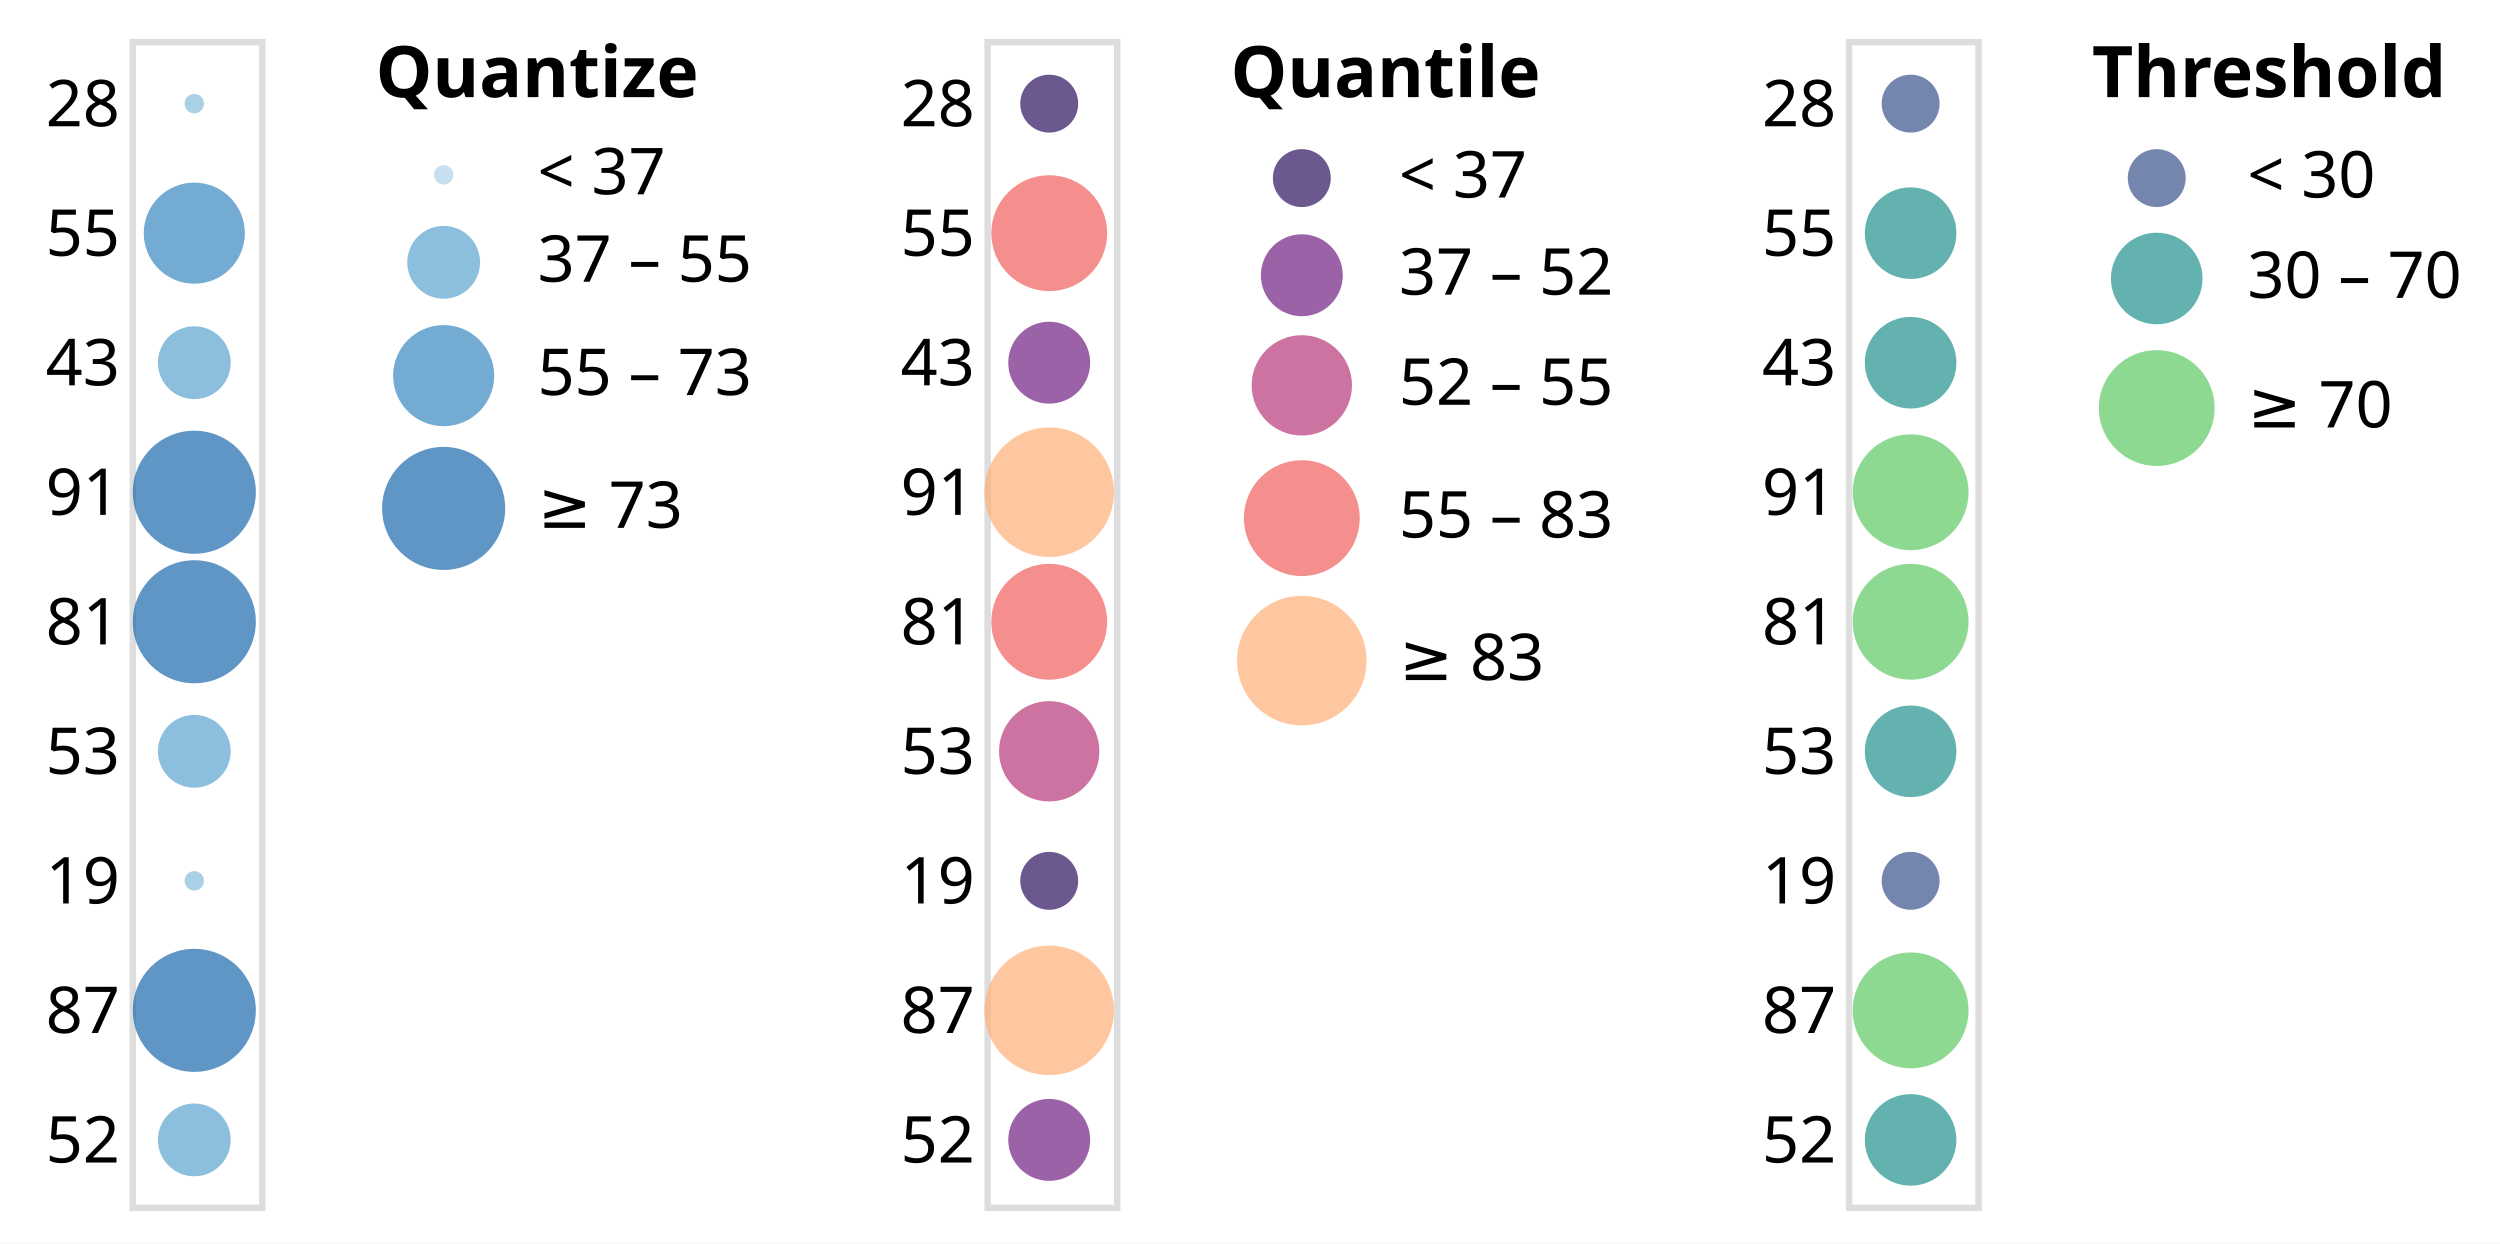
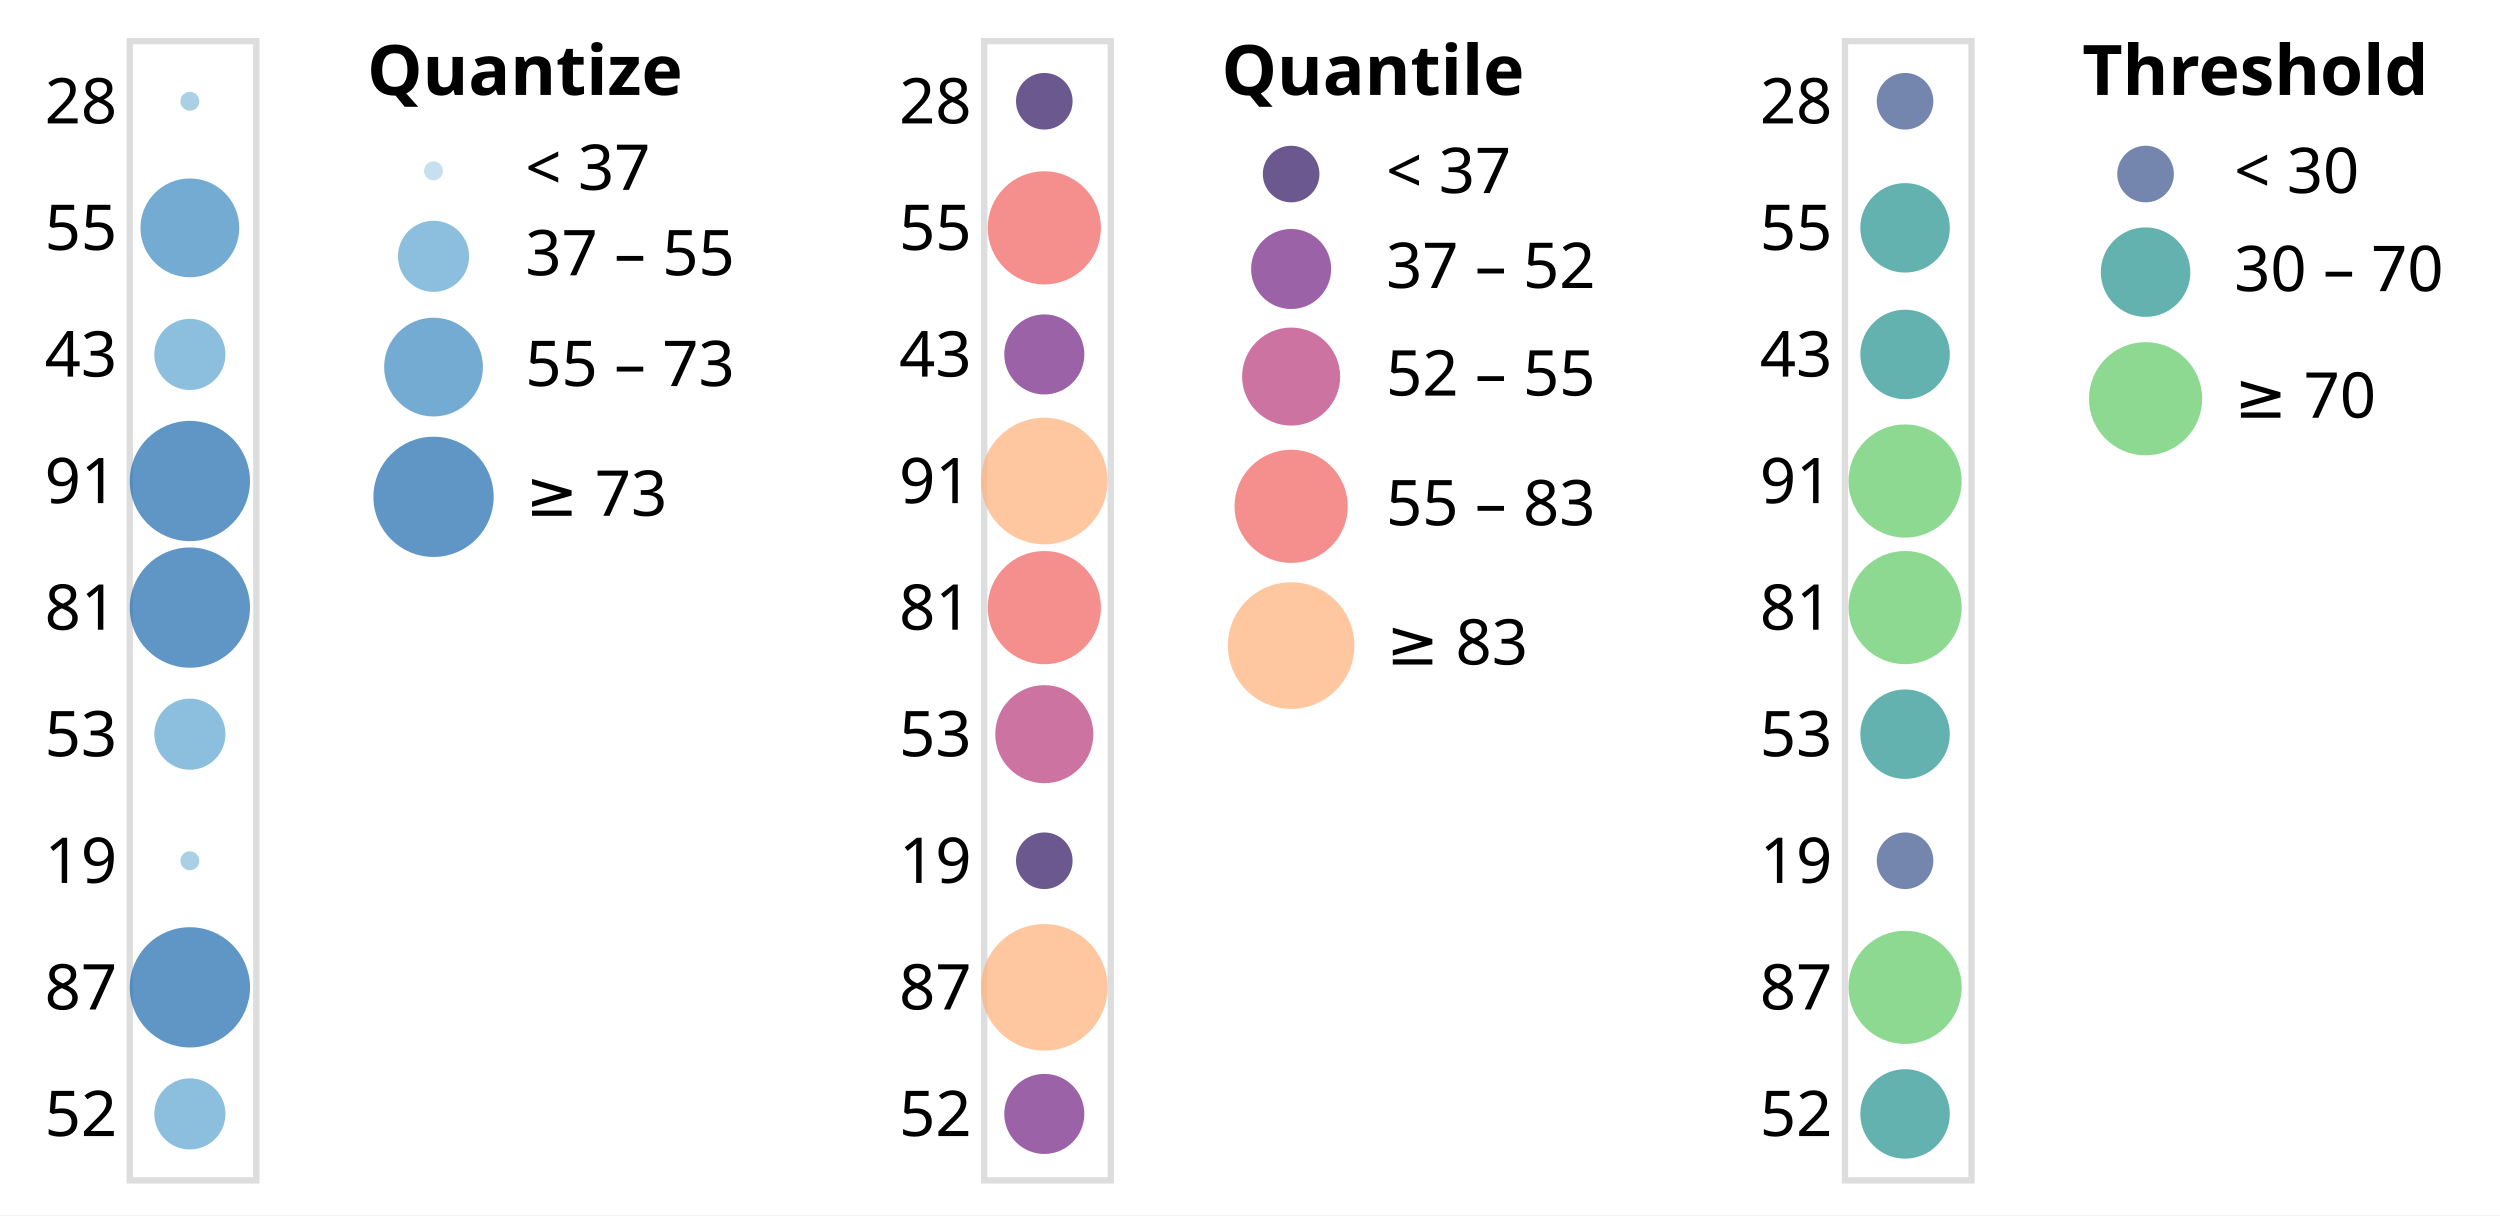
- <svg xmlns="http://www.w3.org/2000/svg" version="1.1" class="marks" width="386" height="192" viewBox="0 0 386 192">
-   <rect width="386" height="192" fill="white" />
+ <svg xmlns="http://www.w3.org/2000/svg" version="1.1" class="marks" width="395" height="192" viewBox="0 0 395 192">
+   <rect width="395" height="192" fill="white" />
  <g fill="none" stroke-miterlimit="10" transform="translate(20,6)">
    <g class="mark-group role-frame root" role="graphics-object" aria-roledescription="group mark container">
      <g transform="translate(0,0)">
        <path class="background" aria-hidden="true" d="M0,0h0v0h0Z" />
        <g>
          <g class="mark-group role-scope concat_0_group" role="graphics-object" aria-roledescription="group mark container">
            <g transform="translate(0,0)">
              <path class="background" aria-hidden="true" d="M0.5,0.5h20v180h-20Z" stroke="#ddd" />
              <g>
                <g class="mark-group role-axis" role="graphics-symbol" aria-roledescription="axis" aria-label="Y-axis for a discrete scale with 9 values: 28, 55, 43, 91, 81, ending with 52">
                  <g transform="translate(0.5,0.5)">
                    <path class="background" aria-hidden="true" d="M0,0h0v0h0Z" pointer-events="none" />
                    <g>
                      <g class="mark-text role-axis-label" pointer-events="none">
                        <text text-anchor="end" transform="translate(-2,13)" font-family="sans-serif" font-size="10px" fill="#000" opacity="1">28</text>
                        <text text-anchor="end" transform="translate(-2,33)" font-family="sans-serif" font-size="10px" fill="#000" opacity="1">55</text>
                        <text text-anchor="end" transform="translate(-2,53)" font-family="sans-serif" font-size="10px" fill="#000" opacity="1">43</text>
                        <text text-anchor="end" transform="translate(-2,73)" font-family="sans-serif" font-size="10px" fill="#000" opacity="1">91</text>
                        <text text-anchor="end" transform="translate(-2,93)" font-family="sans-serif" font-size="10px" fill="#000" opacity="1">81</text>
                        <text text-anchor="end" transform="translate(-2,113)" font-family="sans-serif" font-size="10px" fill="#000" opacity="1">53</text>
                        <text text-anchor="end" transform="translate(-2,133)" font-family="sans-serif" font-size="10px" fill="#000" opacity="1">19</text>
                        <text text-anchor="end" transform="translate(-2,153)" font-family="sans-serif" font-size="10px" fill="#000" opacity="1">87</text>
                        <text text-anchor="end" transform="translate(-2,173)" font-family="sans-serif" font-size="10px" fill="#000" opacity="1">52</text>
                      </g>
                    </g>
                    <path class="foreground" aria-hidden="true" d="" pointer-events="none" display="none" />
                  </g>
                </g>
                <g class="mark-symbol role-mark concat_0_marks" role="graphics-object" aria-roledescription="symbol mark container">
                  <path aria-label="b: 28" role="graphics-symbol" aria-roledescription="circle" transform="translate(10,10)" d="M1.5,0A1.5,1.5,0,1,1,-1.5,0A1.5,1.5,0,1,1,1.5,0" fill="rgb(134, 188, 220)" stroke-width="2" opacity="0.7" />
                  <path aria-label="b: 55" role="graphics-symbol" aria-roledescription="circle" transform="translate(10,30)" d="M7.805,0A7.805,7.805,0,1,1,-7.805,0A7.805,7.805,0,1,1,7.805,0" fill="rgb(56, 135, 192)" stroke-width="2" opacity="0.7" />
                  <path aria-label="b: 43" role="graphics-symbol" aria-roledescription="circle" transform="translate(10,50)" d="M5.62,0A5.62,5.62,0,1,1,-5.62,0A5.62,5.62,0,1,1,5.62,0" fill="rgb(91, 163, 207)" stroke-width="2" opacity="0.7" />
                  <path aria-label="b: 91" role="graphics-symbol" aria-roledescription="circle" transform="translate(10,70)" d="M9.5,0A9.5,9.5,0,1,1,-9.5,0A9.5,9.5,0,1,1,9.5,0" fill="rgb(27, 105, 173)" stroke-width="2" opacity="0.7" />
                  <path aria-label="b: 81" role="graphics-symbol" aria-roledescription="circle" transform="translate(10,90)" d="M9.5,0A9.5,9.5,0,1,1,-9.5,0A9.5,9.5,0,1,1,9.5,0" fill="rgb(27, 105, 173)" stroke-width="2" opacity="0.7" />
                  <path aria-label="b: 53" role="graphics-symbol" aria-roledescription="circle" transform="translate(10,110)" d="M5.62,0A5.62,5.62,0,1,1,-5.62,0A5.62,5.62,0,1,1,5.62,0" fill="rgb(91, 163, 207)" stroke-width="2" opacity="0.7" />
                  <path aria-label="b: 19" role="graphics-symbol" aria-roledescription="circle" transform="translate(10,130)" d="M1.5,0A1.5,1.5,0,1,1,-1.5,0A1.5,1.5,0,1,1,1.5,0" fill="rgb(134, 188, 220)" stroke-width="2" opacity="0.7" />
                  <path aria-label="b: 87" role="graphics-symbol" aria-roledescription="circle" transform="translate(10,150)" d="M9.5,0A9.5,9.5,0,1,1,-9.5,0A9.5,9.5,0,1,1,9.5,0" fill="rgb(27, 105, 173)" stroke-width="2" opacity="0.7" />
                  <path aria-label="b: 52" role="graphics-symbol" aria-roledescription="circle" transform="translate(10,170)" d="M5.62,0A5.62,5.62,0,1,1,-5.62,0A5.62,5.62,0,1,1,5.62,0" fill="rgb(91, 163, 207)" stroke-width="2" opacity="0.7" />
                </g>
                <g class="mark-group role-legend" role="graphics-symbol" aria-roledescription="legend" aria-label="Symbol legend titled 'Quantize' for size and fill color with 3 boundaries: 37, 55, 73">
                  <g transform="translate(38,0)">
-                     <path class="background" aria-hidden="true" d="M0,0h58v82h-58Z" pointer-events="none" />
+                     <path class="background" aria-hidden="true" d="M0,0h61v82h-61Z" pointer-events="none" />
                    <g>
                      <g class="mark-group role-legend-entry">
                        <g transform="translate(0,16)">
                          <path class="background" aria-hidden="true" d="M0,0h0v0h0Z" pointer-events="none" />
                          <g>
                            <g class="mark-group role-scope" role="graphics-object" aria-roledescription="group mark container">
                              <g transform="translate(0,0)">
-                                 <path class="background" aria-hidden="true" d="M0,0h58v10h-58Z" pointer-events="none" opacity="1" />
+                                 <path class="background" aria-hidden="true" d="M0,0h61v10h-61Z" pointer-events="none" opacity="1" />
                                <g>
                                  <g class="mark-symbol role-legend-symbol" pointer-events="none">
                                    <path transform="translate(10.5,5)" d="M1.5,0A1.5,1.5,0,1,1,-1.5,0A1.5,1.5,0,1,1,1.5,0" fill="rgb(175, 209, 231)" stroke-width="1.5" opacity="0.7" />
                                  </g>
                                  <g class="mark-text role-legend-label" pointer-events="none">
                                    <text text-anchor="start" transform="translate(25,8)" font-family="sans-serif" font-size="10px" fill="#000" opacity="1">&lt; 37</text>
                                  </g>
                                </g>
                                <path class="foreground" aria-hidden="true" d="" pointer-events="none" display="none" />
                              </g>
                              <g transform="translate(0,12)">
-                                 <path class="background" aria-hidden="true" d="M0,0h58v12.12h-58Z" pointer-events="none" opacity="1" />
+                                 <path class="background" aria-hidden="true" d="M0,0h61v12.12h-61Z" pointer-events="none" opacity="1" />
                                <g>
                                  <g class="mark-symbol role-legend-symbol" pointer-events="none">
                                    <path transform="translate(10.5,6.5)" d="M5.62,0A5.62,5.62,0,1,1,-5.62,0A5.62,5.62,0,1,1,5.62,0" fill="rgb(91, 163, 207)" stroke-width="1.5" opacity="0.7" />
                                  </g>
                                  <g class="mark-text role-legend-label" pointer-events="none">
                                    <text text-anchor="start" transform="translate(25,9.5)" font-family="sans-serif" font-size="10px" fill="#000" opacity="1">37 – 55</text>
                                  </g>
                                </g>
                                <path class="foreground" aria-hidden="true" d="" pointer-events="none" display="none" />
                              </g>
                              <g transform="translate(0,27)">
-                                 <path class="background" aria-hidden="true" d="M0,0h58v16.805h-58Z" pointer-events="none" opacity="1" />
+                                 <path class="background" aria-hidden="true" d="M0,0h61v16.805h-61Z" pointer-events="none" opacity="1" />
                                <g>
                                  <g class="mark-symbol role-legend-symbol" pointer-events="none">
                                    <path transform="translate(10.5,9)" d="M7.805,0A7.805,7.805,0,1,1,-7.805,0A7.805,7.805,0,1,1,7.805,0" fill="rgb(56, 135, 192)" stroke-width="1.5" opacity="0.7" />
                                  </g>
                                  <g class="mark-text role-legend-label" pointer-events="none">
                                    <text text-anchor="start" transform="translate(25,12)" font-family="sans-serif" font-size="10px" fill="#000" opacity="1">55 – 73</text>
                                  </g>
                                </g>
                                <path class="foreground" aria-hidden="true" d="" pointer-events="none" display="none" />
                              </g>
                              <g transform="translate(0,46)">
-                                 <path class="background" aria-hidden="true" d="M0,0h58v20h-58Z" pointer-events="none" opacity="1" />
+                                 <path class="background" aria-hidden="true" d="M0,0h61v20h-61Z" pointer-events="none" opacity="1" />
                                <g>
                                  <g class="mark-symbol role-legend-symbol" pointer-events="none">
                                    <path transform="translate(10.5,10.5)" d="M9.5,0A9.5,9.5,0,1,1,-9.5,0A9.5,9.5,0,1,1,9.5,0" fill="rgb(27, 105, 173)" stroke-width="1.5" opacity="0.7" />
                                  </g>
                                  <g class="mark-text role-legend-label" pointer-events="none">
                                    <text text-anchor="start" transform="translate(25,13.5)" font-family="sans-serif" font-size="10px" fill="#000" opacity="1">≥ 73</text>
                                  </g>
                                </g>
                                <path class="foreground" aria-hidden="true" d="" pointer-events="none" display="none" />
                              </g>
                            </g>
                          </g>
                          <path class="foreground" aria-hidden="true" d="" pointer-events="none" display="none" />
                        </g>
                      </g>
                      <g class="mark-text role-legend-title" pointer-events="none">
                        <text text-anchor="start" transform="translate(0,9)" font-family="sans-serif" font-size="11px" font-weight="bold" fill="#000" opacity="1">Quantize</text>
                      </g>
                    </g>
                    <path class="foreground" aria-hidden="true" d="" pointer-events="none" display="none" />
                  </g>
                </g>
              </g>
              <path class="foreground" aria-hidden="true" d="" display="none" />
            </g>
          </g>
          <g class="mark-group role-scope concat_1_group" role="graphics-object" aria-roledescription="group mark container">
-             <g transform="translate(132,0)">
+             <g transform="translate(135,0)">
              <path class="background" aria-hidden="true" d="M0.5,0.5h20v180h-20Z" stroke="#ddd" />
              <g>
                <g class="mark-group role-axis" role="graphics-symbol" aria-roledescription="axis" aria-label="Y-axis for a discrete scale with 9 values: 28, 55, 43, 91, 81, ending with 52">
                  <g transform="translate(0.5,0.5)">
                    <path class="background" aria-hidden="true" d="M0,0h0v0h0Z" pointer-events="none" />
                    <g>
                      <g class="mark-text role-axis-label" pointer-events="none">
                        <text text-anchor="end" transform="translate(-2,13)" font-family="sans-serif" font-size="10px" fill="#000" opacity="1">28</text>
                        <text text-anchor="end" transform="translate(-2,33)" font-family="sans-serif" font-size="10px" fill="#000" opacity="1">55</text>
                        <text text-anchor="end" transform="translate(-2,53)" font-family="sans-serif" font-size="10px" fill="#000" opacity="1">43</text>
                        <text text-anchor="end" transform="translate(-2,73)" font-family="sans-serif" font-size="10px" fill="#000" opacity="1">91</text>
                        <text text-anchor="end" transform="translate(-2,93)" font-family="sans-serif" font-size="10px" fill="#000" opacity="1">81</text>
                        <text text-anchor="end" transform="translate(-2,113)" font-family="sans-serif" font-size="10px" fill="#000" opacity="1">53</text>
                        <text text-anchor="end" transform="translate(-2,133)" font-family="sans-serif" font-size="10px" fill="#000" opacity="1">19</text>
                        <text text-anchor="end" transform="translate(-2,153)" font-family="sans-serif" font-size="10px" fill="#000" opacity="1">87</text>
                        <text text-anchor="end" transform="translate(-2,173)" font-family="sans-serif" font-size="10px" fill="#000" opacity="1">52</text>
                      </g>
                    </g>
                    <path class="foreground" aria-hidden="true" d="" pointer-events="none" display="none" />
                  </g>
                </g>
                <g class="mark-symbol role-mark concat_1_marks" role="graphics-object" aria-roledescription="symbol mark container">
                  <path aria-label="b: 28" role="graphics-symbol" aria-roledescription="circle" transform="translate(10,10)" d="M4.472,0A4.472,4.472,0,1,1,-4.472,0A4.472,4.472,0,1,1,4.472,0" fill="rgb(44, 17, 96)" stroke-width="2" opacity="0.7" />
                  <path aria-label="b: 55" role="graphics-symbol" aria-roledescription="circle" transform="translate(10,30)" d="M8.944,0A8.944,8.944,0,1,1,-8.944,0A8.944,8.944,0,1,1,8.944,0" fill="rgb(241, 96, 93)" stroke-width="2" opacity="0.7" />
                  <path aria-label="b: 43" role="graphics-symbol" aria-roledescription="circle" transform="translate(10,50)" d="M6.325,0A6.325,6.325,0,1,1,-6.325,0A6.325,6.325,0,1,1,6.325,0" fill="rgb(114, 31, 129)" stroke-width="2" opacity="0.7" />
                  <path aria-label="b: 91" role="graphics-symbol" aria-roledescription="circle" transform="translate(10,70)" d="M10,0A10,10,0,1,1,-10,0A10,10,0,1,1,10,0" fill="rgb(254, 175, 120)" stroke-width="2" opacity="0.7" />
                  <path aria-label="b: 81" role="graphics-symbol" aria-roledescription="circle" transform="translate(10,90)" d="M8.944,0A8.944,8.944,0,1,1,-8.944,0A8.944,8.944,0,1,1,8.944,0" fill="rgb(241, 96, 93)" stroke-width="2" opacity="0.7" />
                  <path aria-label="b: 53" role="graphics-symbol" aria-roledescription="circle" transform="translate(10,110)" d="M7.746,0A7.746,7.746,0,1,1,-7.746,0A7.746,7.746,0,1,1,7.746,0" fill="rgb(182, 55, 122)" stroke-width="2" opacity="0.7" />
                  <path aria-label="b: 19" role="graphics-symbol" aria-roledescription="circle" transform="translate(10,130)" d="M4.472,0A4.472,4.472,0,1,1,-4.472,0A4.472,4.472,0,1,1,4.472,0" fill="rgb(44, 17, 96)" stroke-width="2" opacity="0.7" />
                  <path aria-label="b: 87" role="graphics-symbol" aria-roledescription="circle" transform="translate(10,150)" d="M10,0A10,10,0,1,1,-10,0A10,10,0,1,1,10,0" fill="rgb(254, 175, 120)" stroke-width="2" opacity="0.7" />
                  <path aria-label="b: 52" role="graphics-symbol" aria-roledescription="circle" transform="translate(10,170)" d="M6.325,0A6.325,6.325,0,1,1,-6.325,0A6.325,6.325,0,1,1,6.325,0" fill="rgb(114, 31, 129)" stroke-width="2" opacity="0.7" />
                </g>
                <g class="mark-group role-legend" role="graphics-symbol" aria-roledescription="legend" aria-label="Symbol legend titled 'Quantile' for size and fill color with 4 boundaries: 37, 52, 55, 83">
                  <g transform="translate(38,0)">
-                     <path class="background" aria-hidden="true" d="M0,0h59v106h-59Z" pointer-events="none" />
+                     <path class="background" aria-hidden="true" d="M0,0h62v106h-62Z" pointer-events="none" />
                    <g>
                      <g class="mark-group role-legend-entry">
                        <g transform="translate(0,16)">
                          <path class="background" aria-hidden="true" d="M0,0h0v0h0Z" pointer-events="none" />
                          <g>
                            <g class="mark-group role-scope" role="graphics-object" aria-roledescription="group mark container">
                              <g transform="translate(0,0)">
-                                 <path class="background" aria-hidden="true" d="M0,0h59v10.5h-59Z" pointer-events="none" opacity="1" />
+                                 <path class="background" aria-hidden="true" d="M0,0h62v10.5h-62Z" pointer-events="none" opacity="1" />
                                <g>
                                  <g class="mark-symbol role-legend-symbol" pointer-events="none">
                                    <path transform="translate(11,5.5)" d="M4.472,0A4.472,4.472,0,1,1,-4.472,0A4.472,4.472,0,1,1,4.472,0" fill="rgb(44, 17, 96)" stroke-width="1.5" opacity="0.7" />
                                  </g>
                                  <g class="mark-text role-legend-label" pointer-events="none">
                                    <text text-anchor="start" transform="translate(26,8.5)" font-family="sans-serif" font-size="10px" fill="#000" opacity="1">&lt; 37</text>
                                  </g>
                                </g>
                                <path class="foreground" aria-hidden="true" d="" pointer-events="none" display="none" />
                              </g>
                              <g transform="translate(0,13)">
-                                 <path class="background" aria-hidden="true" d="M0,0h59v13.825h-59Z" pointer-events="none" opacity="1" />
+                                 <path class="background" aria-hidden="true" d="M0,0h62v13.825h-62Z" pointer-events="none" opacity="1" />
                                <g>
                                  <g class="mark-symbol role-legend-symbol" pointer-events="none">
                                    <path transform="translate(11,7.5)" d="M6.325,0A6.325,6.325,0,1,1,-6.325,0A6.325,6.325,0,1,1,6.325,0" fill="rgb(114, 31, 129)" stroke-width="1.5" opacity="0.7" />
                                  </g>
                                  <g class="mark-text role-legend-label" pointer-events="none">
                                    <text text-anchor="start" transform="translate(26,10.5)" font-family="sans-serif" font-size="10px" fill="#000" opacity="1">37 – 52</text>
                                  </g>
                                </g>
                                <path class="foreground" aria-hidden="true" d="" pointer-events="none" display="none" />
                              </g>
                              <g transform="translate(0,29)">
-                                 <path class="background" aria-hidden="true" d="M0,0h59v16.246h-59Z" pointer-events="none" opacity="1" />
+                                 <path class="background" aria-hidden="true" d="M0,0h62v16.246h-62Z" pointer-events="none" opacity="1" />
                                <g>
                                  <g class="mark-symbol role-legend-symbol" pointer-events="none">
                                    <path transform="translate(11,8.5)" d="M7.746,0A7.746,7.746,0,1,1,-7.746,0A7.746,7.746,0,1,1,7.746,0" fill="rgb(182, 55, 122)" stroke-width="1.5" opacity="0.7" />
                                  </g>
                                  <g class="mark-text role-legend-label" pointer-events="none">
                                    <text text-anchor="start" transform="translate(26,11.5)" font-family="sans-serif" font-size="10px" fill="#000" opacity="1">52 – 55</text>
                                  </g>
                                </g>
                                <path class="foreground" aria-hidden="true" d="" pointer-events="none" display="none" />
                              </g>
                              <g transform="translate(0,48)">
-                                 <path class="background" aria-hidden="true" d="M0,0h59v18.944h-59Z" pointer-events="none" opacity="1" />
+                                 <path class="background" aria-hidden="true" d="M0,0h62v18.944h-62Z" pointer-events="none" opacity="1" />
                                <g>
                                  <g class="mark-symbol role-legend-symbol" pointer-events="none">
                                    <path transform="translate(11,10)" d="M8.944,0A8.944,8.944,0,1,1,-8.944,0A8.944,8.944,0,1,1,8.944,0" fill="rgb(241, 96, 93)" stroke-width="1.5" opacity="0.7" />
                                  </g>
                                  <g class="mark-text role-legend-label" pointer-events="none">
                                    <text text-anchor="start" transform="translate(26,13)" font-family="sans-serif" font-size="10px" fill="#000" opacity="1">55 – 83</text>
                                  </g>
                                </g>
                                <path class="foreground" aria-hidden="true" d="" pointer-events="none" display="none" />
                              </g>
                              <g transform="translate(0,69)">
-                                 <path class="background" aria-hidden="true" d="M0,0h59v21h-59Z" pointer-events="none" opacity="1" />
+                                 <path class="background" aria-hidden="true" d="M0,0h62v21h-62Z" pointer-events="none" opacity="1" />
                                <g>
                                  <g class="mark-symbol role-legend-symbol" pointer-events="none">
                                    <path transform="translate(11,11)" d="M10,0A10,10,0,1,1,-10,0A10,10,0,1,1,10,0" fill="rgb(254, 175, 120)" stroke-width="1.5" opacity="0.7" />
                                  </g>
                                  <g class="mark-text role-legend-label" pointer-events="none">
                                    <text text-anchor="start" transform="translate(26,14)" font-family="sans-serif" font-size="10px" fill="#000" opacity="1">≥ 83</text>
                                  </g>
                                </g>
                                <path class="foreground" aria-hidden="true" d="" pointer-events="none" display="none" />
                              </g>
                            </g>
                          </g>
                          <path class="foreground" aria-hidden="true" d="" pointer-events="none" display="none" />
                        </g>
                      </g>
                      <g class="mark-text role-legend-title" pointer-events="none">
                        <text text-anchor="start" transform="translate(0,9)" font-family="sans-serif" font-size="11px" font-weight="bold" fill="#000" opacity="1">Quantile</text>
                      </g>
                    </g>
                    <path class="foreground" aria-hidden="true" d="" pointer-events="none" display="none" />
                  </g>
                </g>
              </g>
              <path class="foreground" aria-hidden="true" d="" display="none" />
            </g>
          </g>
          <g class="mark-group role-scope concat_2_group" role="graphics-object" aria-roledescription="group mark container">
-             <g transform="translate(265,0)">
+             <g transform="translate(271,0)">
              <path class="background" aria-hidden="true" d="M0.5,0.5h20v180h-20Z" stroke="#ddd" />
              <g>
                <g class="mark-group role-axis" role="graphics-symbol" aria-roledescription="axis" aria-label="Y-axis for a discrete scale with 9 values: 28, 55, 43, 91, 81, ending with 52">
                  <g transform="translate(0.5,0.5)">
                    <path class="background" aria-hidden="true" d="M0,0h0v0h0Z" pointer-events="none" />
                    <g>
                      <g class="mark-text role-axis-label" pointer-events="none">
                        <text text-anchor="end" transform="translate(-2,13)" font-family="sans-serif" font-size="10px" fill="#000" opacity="1">28</text>
                        <text text-anchor="end" transform="translate(-2,33)" font-family="sans-serif" font-size="10px" fill="#000" opacity="1">55</text>
                        <text text-anchor="end" transform="translate(-2,53)" font-family="sans-serif" font-size="10px" fill="#000" opacity="1">43</text>
                        <text text-anchor="end" transform="translate(-2,73)" font-family="sans-serif" font-size="10px" fill="#000" opacity="1">91</text>
                        <text text-anchor="end" transform="translate(-2,93)" font-family="sans-serif" font-size="10px" fill="#000" opacity="1">81</text>
                        <text text-anchor="end" transform="translate(-2,113)" font-family="sans-serif" font-size="10px" fill="#000" opacity="1">53</text>
                        <text text-anchor="end" transform="translate(-2,133)" font-family="sans-serif" font-size="10px" fill="#000" opacity="1">19</text>
                        <text text-anchor="end" transform="translate(-2,153)" font-family="sans-serif" font-size="10px" fill="#000" opacity="1">87</text>
                        <text text-anchor="end" transform="translate(-2,173)" font-family="sans-serif" font-size="10px" fill="#000" opacity="1">52</text>
                      </g>
                    </g>
                    <path class="foreground" aria-hidden="true" d="" pointer-events="none" display="none" />
                  </g>
                </g>
                <g class="mark-symbol role-mark concat_2_marks" role="graphics-object" aria-roledescription="symbol mark container">
                  <path aria-label="b: 28" role="graphics-symbol" aria-roledescription="circle" transform="translate(10,10)" d="M4.472,0A4.472,4.472,0,1,1,-4.472,0A4.472,4.472,0,1,1,4.472,0" fill="rgb(59, 82, 139)" stroke-width="2" opacity="0.7" />
                  <path aria-label="b: 55" role="graphics-symbol" aria-roledescription="circle" transform="translate(10,30)" d="M7.071,0A7.071,7.071,0,1,1,-7.071,0A7.071,7.071,0,1,1,7.071,0" fill="rgb(33, 145, 141)" stroke-width="2" opacity="0.7" />
                  <path aria-label="b: 43" role="graphics-symbol" aria-roledescription="circle" transform="translate(10,50)" d="M7.071,0A7.071,7.071,0,1,1,-7.071,0A7.071,7.071,0,1,1,7.071,0" fill="rgb(33, 145, 141)" stroke-width="2" opacity="0.7" />
                  <path aria-label="b: 91" role="graphics-symbol" aria-roledescription="circle" transform="translate(10,70)" d="M8.944,0A8.944,8.944,0,1,1,-8.944,0A8.944,8.944,0,1,1,8.944,0" fill="rgb(93, 201, 99)" stroke-width="2" opacity="0.7" />
                  <path aria-label="b: 81" role="graphics-symbol" aria-roledescription="circle" transform="translate(10,90)" d="M8.944,0A8.944,8.944,0,1,1,-8.944,0A8.944,8.944,0,1,1,8.944,0" fill="rgb(93, 201, 99)" stroke-width="2" opacity="0.7" />
                  <path aria-label="b: 53" role="graphics-symbol" aria-roledescription="circle" transform="translate(10,110)" d="M7.071,0A7.071,7.071,0,1,1,-7.071,0A7.071,7.071,0,1,1,7.071,0" fill="rgb(33, 145, 141)" stroke-width="2" opacity="0.7" />
                  <path aria-label="b: 19" role="graphics-symbol" aria-roledescription="circle" transform="translate(10,130)" d="M4.472,0A4.472,4.472,0,1,1,-4.472,0A4.472,4.472,0,1,1,4.472,0" fill="rgb(59, 82, 139)" stroke-width="2" opacity="0.7" />
                  <path aria-label="b: 87" role="graphics-symbol" aria-roledescription="circle" transform="translate(10,150)" d="M8.944,0A8.944,8.944,0,1,1,-8.944,0A8.944,8.944,0,1,1,8.944,0" fill="rgb(93, 201, 99)" stroke-width="2" opacity="0.7" />
                  <path aria-label="b: 52" role="graphics-symbol" aria-roledescription="circle" transform="translate(10,170)" d="M7.071,0A7.071,7.071,0,1,1,-7.071,0A7.071,7.071,0,1,1,7.071,0" fill="rgb(33, 145, 141)" stroke-width="2" opacity="0.7" />
                </g>
                <g class="mark-group role-legend" role="graphics-symbol" aria-roledescription="legend" aria-label="Symbol legend titled 'Threshold' for size and fill color with 2 boundaries: 30, 70">
                  <g transform="translate(38,0)">
-                     <path class="background" aria-hidden="true" d="M0,0h57v66h-57Z" pointer-events="none" />
+                     <path class="background" aria-hidden="true" d="M0,0h60v66h-60Z" pointer-events="none" />
                    <g>
                      <g class="mark-group role-legend-entry">
                        <g transform="translate(0,16)">
                          <path class="background" aria-hidden="true" d="M0,0h0v0h0Z" pointer-events="none" />
                          <g>
                            <g class="mark-group role-scope" role="graphics-object" aria-roledescription="group mark container">
                              <g transform="translate(0,0)">
-                                 <path class="background" aria-hidden="true" d="M0,0h57v10.5h-57Z" pointer-events="none" opacity="1" />
+                                 <path class="background" aria-hidden="true" d="M0,0h60v10.5h-60Z" pointer-events="none" opacity="1" />
                                <g>
                                  <g class="mark-symbol role-legend-symbol" pointer-events="none">
                                    <path transform="translate(10,5.5)" d="M4.472,0A4.472,4.472,0,1,1,-4.472,0A4.472,4.472,0,1,1,4.472,0" fill="rgb(59, 82, 139)" stroke-width="1.5" opacity="0.7" />
                                  </g>
                                  <g class="mark-text role-legend-label" pointer-events="none">
                                    <text text-anchor="start" transform="translate(24,8.5)" font-family="sans-serif" font-size="10px" fill="#000" opacity="1">&lt; 30</text>
                                  </g>
                                </g>
                                <path class="foreground" aria-hidden="true" d="" pointer-events="none" display="none" />
                              </g>
                              <g transform="translate(0,13)">
-                                 <path class="background" aria-hidden="true" d="M0,0h57v15.071h-57Z" pointer-events="none" opacity="1" />
+                                 <path class="background" aria-hidden="true" d="M0,0h60v15.071h-60Z" pointer-events="none" opacity="1" />
                                <g>
                                  <g class="mark-symbol role-legend-symbol" pointer-events="none">
                                    <path transform="translate(10,8)" d="M7.071,0A7.071,7.071,0,1,1,-7.071,0A7.071,7.071,0,1,1,7.071,0" fill="rgb(33, 145, 141)" stroke-width="1.5" opacity="0.7" />
                                  </g>
                                  <g class="mark-text role-legend-label" pointer-events="none">
                                    <text text-anchor="start" transform="translate(24,11)" font-family="sans-serif" font-size="10px" fill="#000" opacity="1">30 – 70</text>
                                  </g>
                                </g>
                                <path class="foreground" aria-hidden="true" d="" pointer-events="none" display="none" />
                              </g>
                              <g transform="translate(0,31)">
-                                 <path class="background" aria-hidden="true" d="M0,0h57v18.944h-57Z" pointer-events="none" opacity="1" />
+                                 <path class="background" aria-hidden="true" d="M0,0h60v18.944h-60Z" pointer-events="none" opacity="1" />
                                <g>
                                  <g class="mark-symbol role-legend-symbol" pointer-events="none">
                                    <path transform="translate(10,10)" d="M8.944,0A8.944,8.944,0,1,1,-8.944,0A8.944,8.944,0,1,1,8.944,0" fill="rgb(93, 201, 99)" stroke-width="1.5" opacity="0.7" />
                                  </g>
                                  <g class="mark-text role-legend-label" pointer-events="none">
                                    <text text-anchor="start" transform="translate(24,13)" font-family="sans-serif" font-size="10px" fill="#000" opacity="1">≥ 70</text>
                                  </g>
                                </g>
                                <path class="foreground" aria-hidden="true" d="" pointer-events="none" display="none" />
                              </g>
                            </g>
                          </g>
                          <path class="foreground" aria-hidden="true" d="" pointer-events="none" display="none" />
                        </g>
                      </g>
                      <g class="mark-text role-legend-title" pointer-events="none">
                        <text text-anchor="start" transform="translate(0,9)" font-family="sans-serif" font-size="11px" font-weight="bold" fill="#000" opacity="1">Threshold</text>
                      </g>
                    </g>
                    <path class="foreground" aria-hidden="true" d="" pointer-events="none" display="none" />
                  </g>
                </g>
              </g>
              <path class="foreground" aria-hidden="true" d="" display="none" />
            </g>
          </g>
        </g>
        <path class="foreground" aria-hidden="true" d="" display="none" />
      </g>
    </g>
  </g>
</svg>
